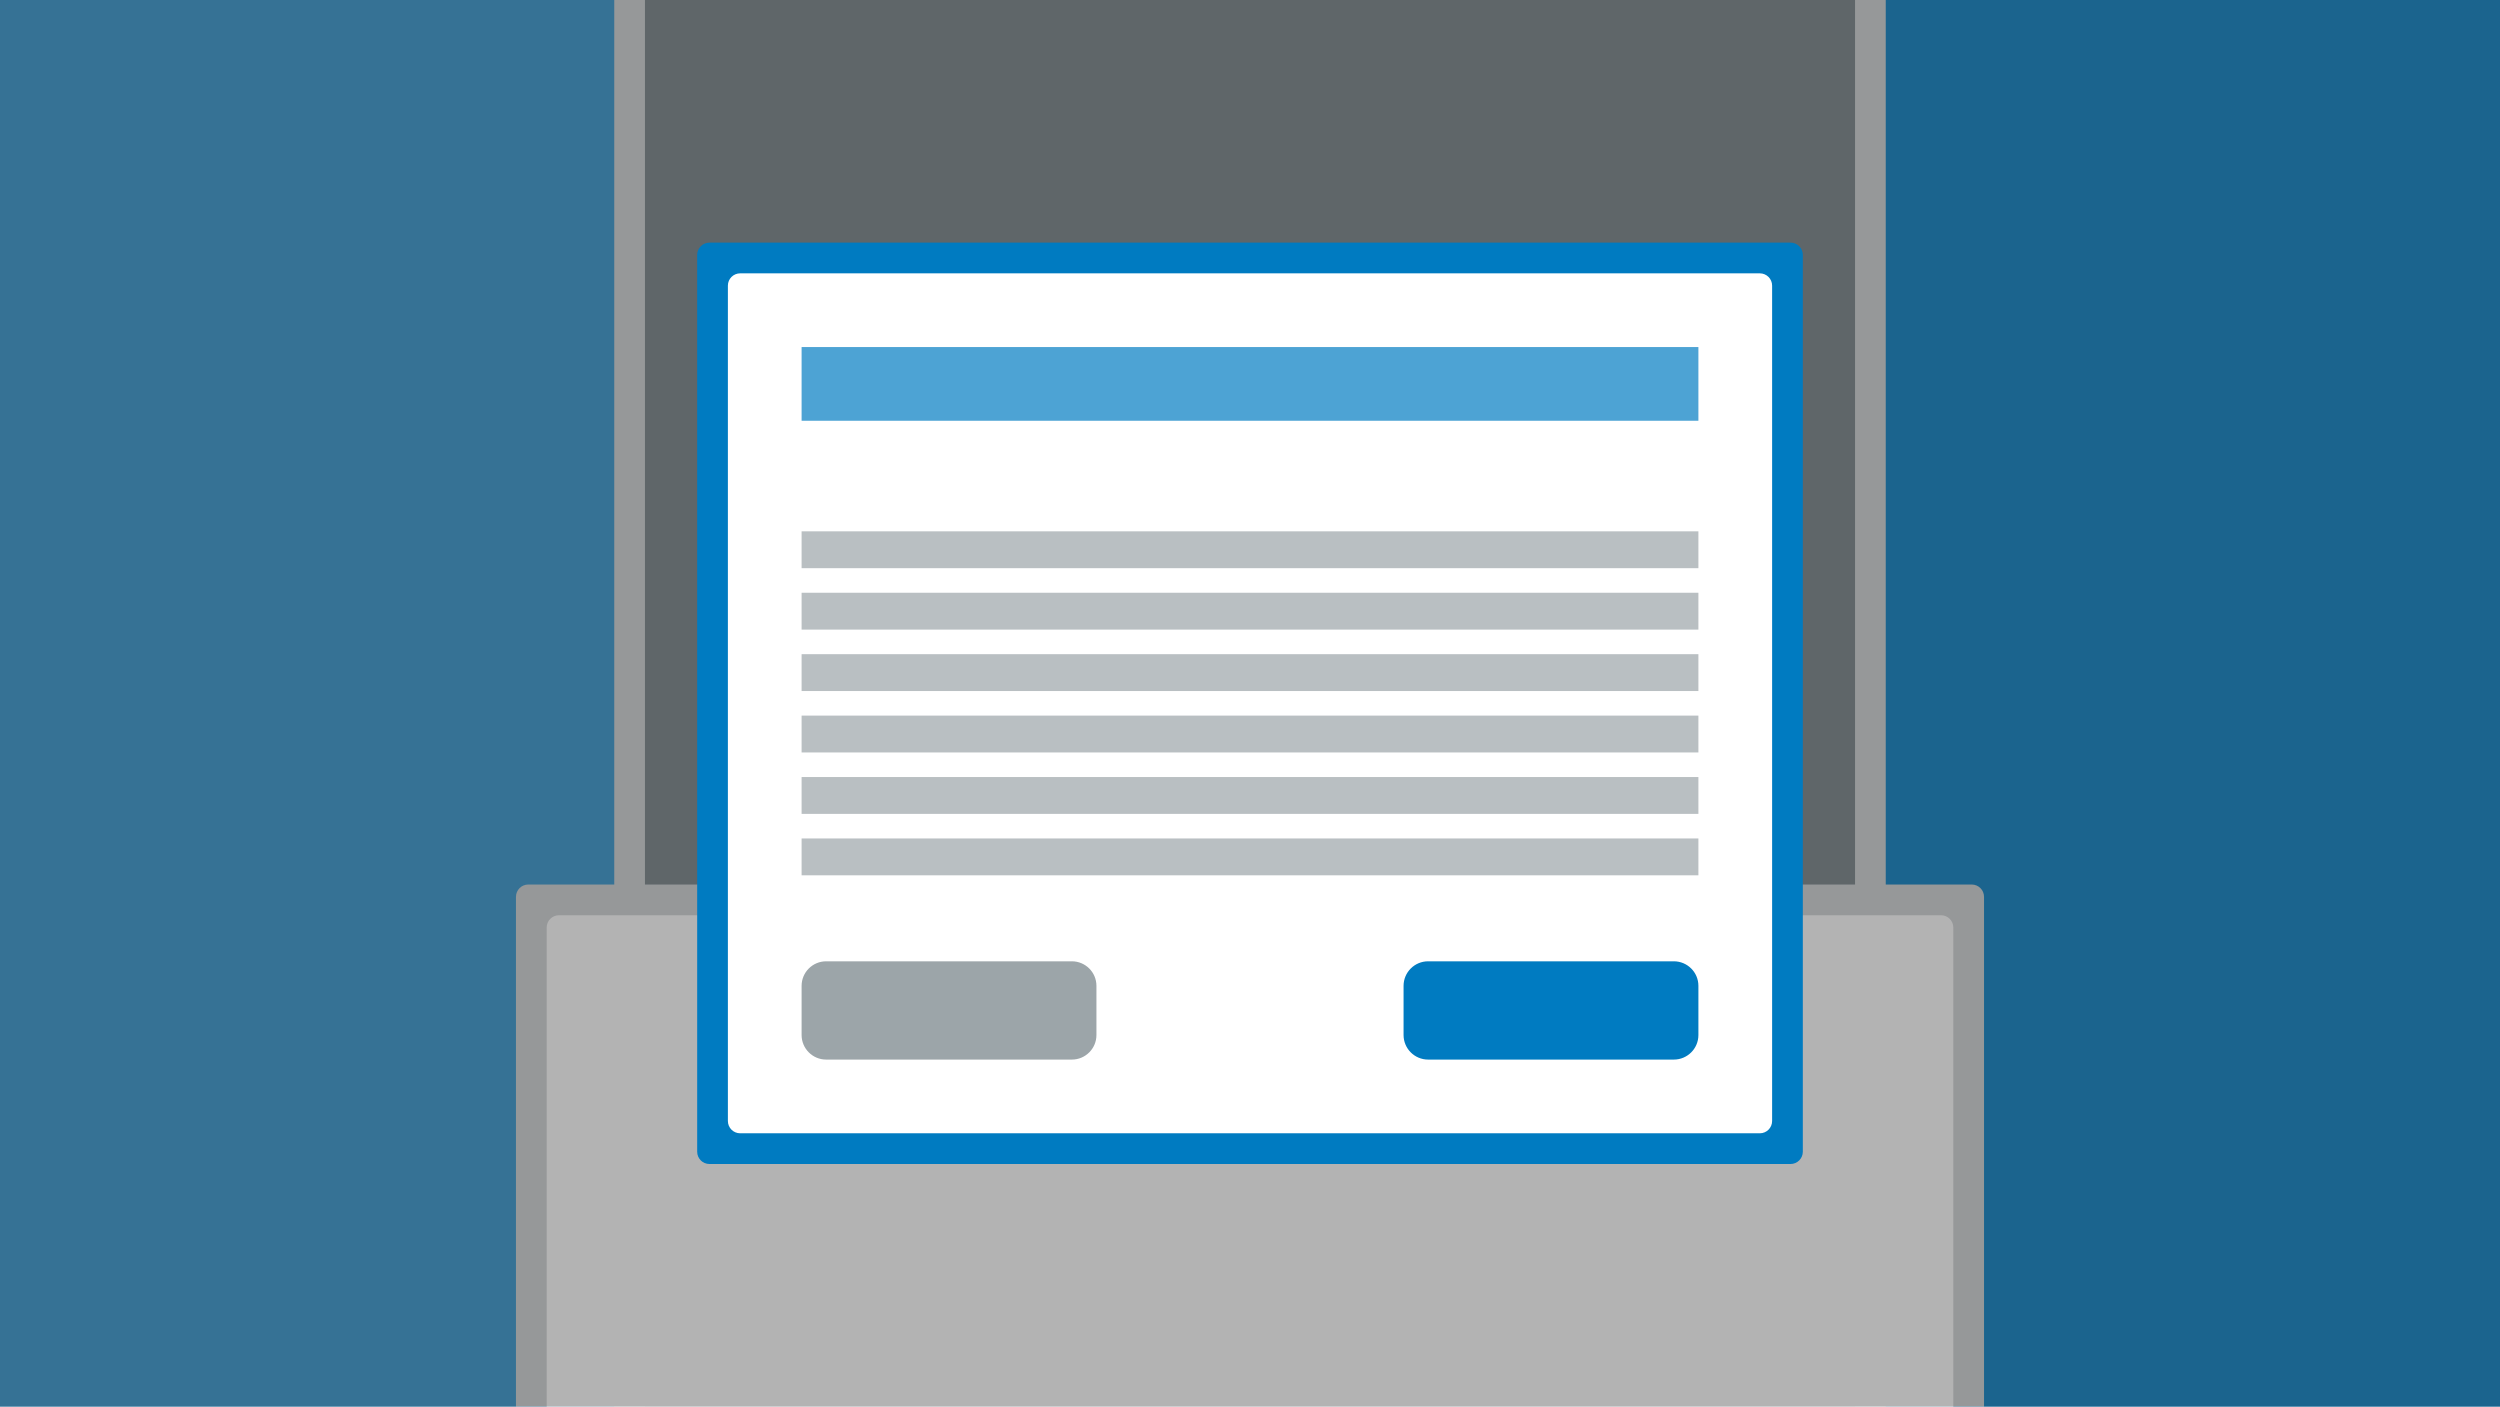
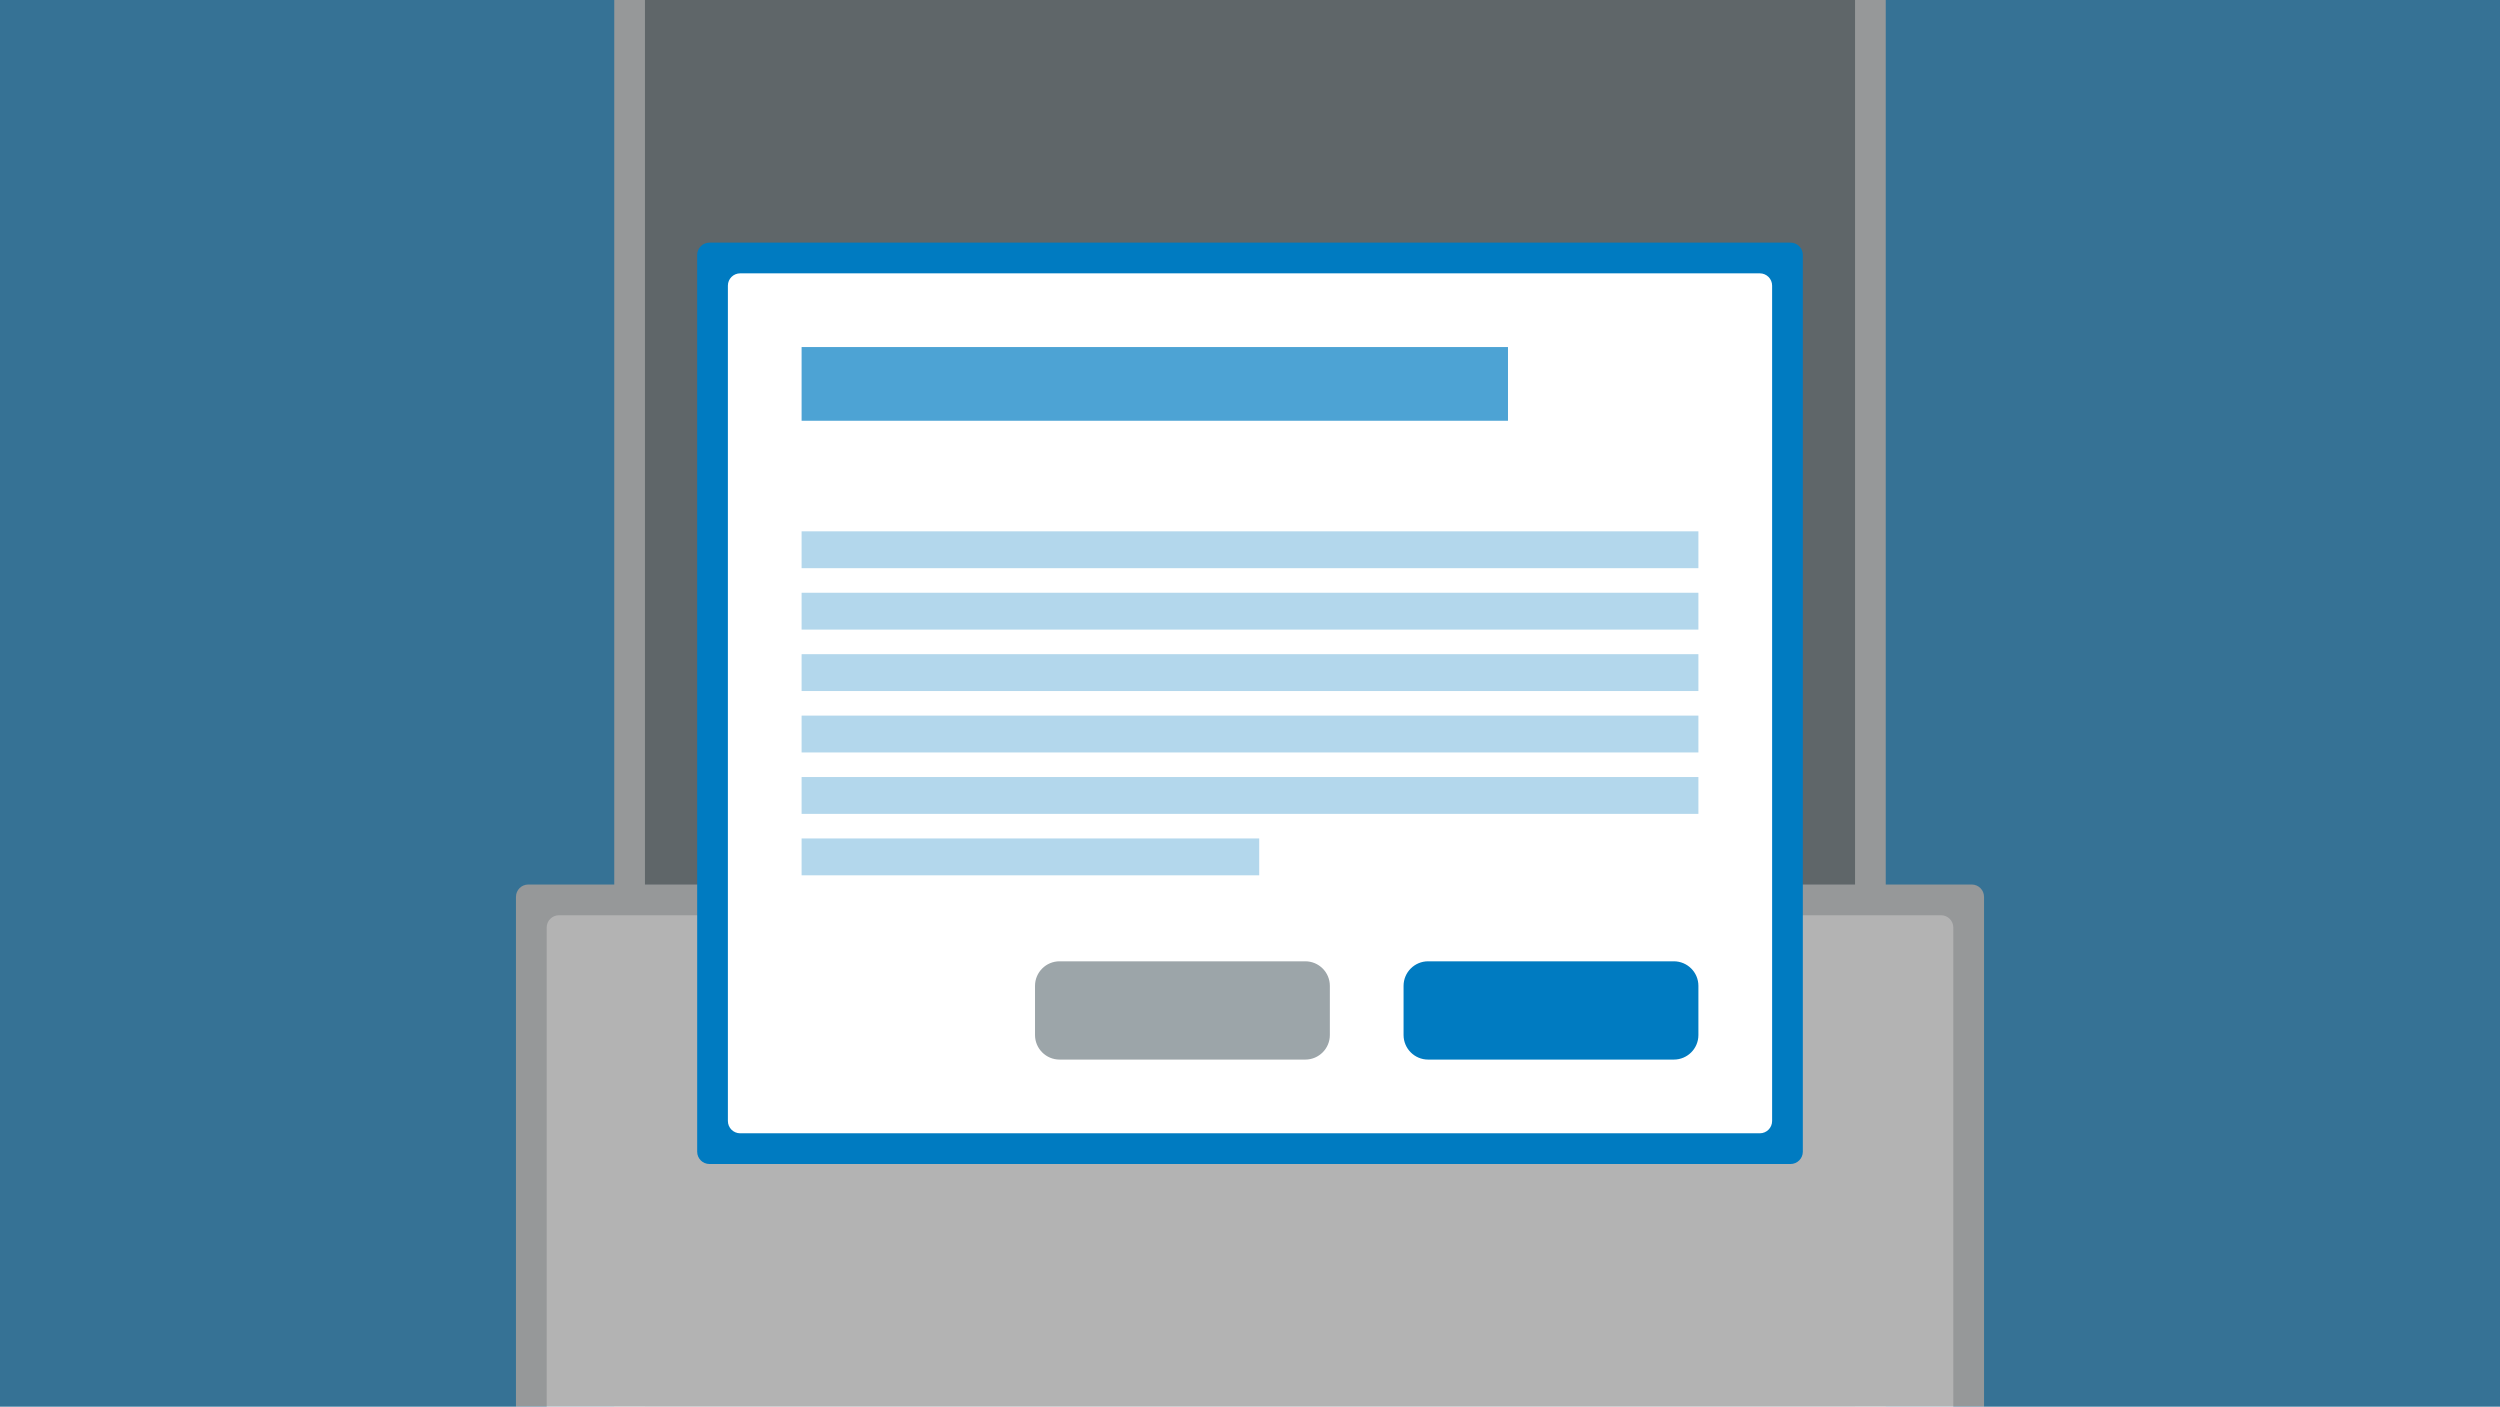
<svg xmlns="http://www.w3.org/2000/svg" width="814" height="458" viewBox="0 0 814 458" fill="none">
  <g clip-path="url(#clip0)">
    <rect width="814" height="458" fill="#879196" />
    <rect width="210" height="458" fill="#D5D8DA" />
    <rect width="200" height="458" fill="#4DA3D4" />
    <rect x="814" y="458" width="210" height="458" transform="rotate(-180 814 458)" fill="#D5D8DA" />
-     <rect x="814" y="458" width="200" height="458" transform="rotate(-180 814 458)" fill="#268FCA" />
+     <rect x="814" y="458" width="200" height="458" transform="rotate(-180 814 458)" fill="#4DA3D4" />
    <rect x="168" y="498" width="210" height="478" rx="4" transform="rotate(-90 168 498)" fill="#D5D8DA" />
    <rect x="178" y="498" width="200" height="458" rx="4" transform="rotate(-90 178 498)" fill="white" />
    <rect opacity="0.3" width="814" height="458" fill="black" />
    <rect x="227" y="79" width="360" height="300" rx="4" fill="#007BC1" />
    <rect x="237" y="89" width="340" height="280" rx="4" fill="white" />
-     <rect x="261" y="113" width="292" height="24" fill="#4DA3D4" />
+     <rect x="261" y="113" width="230" height="24" fill="#4DA3D4" />
    <rect x="457" y="313" width="96" height="32" rx="8" fill="#007BC1" />
-     <rect x="261" y="313" width="96" height="32" rx="8" fill="#9CA5A9" />
-     <rect x="261" y="173" width="292" height="12" fill="#B9BFC2" />
-     <rect x="261" y="193" width="292" height="12" fill="#B9BFC2" />
-     <rect x="261" y="213" width="292" height="12" fill="#B9BFC2" />
-     <rect x="261" y="233" width="292" height="12" fill="#B9BFC2" />
-     <rect x="261" y="253" width="292" height="12" fill="#B9BFC2" />
-     <rect x="261" y="273" width="292" height="12" fill="#B9BFC2" />
+     <rect x="337" y="313" width="96" height="32" rx="8" fill="#9CA5A9" />
+     <rect x="261" y="173" width="292" height="12" fill="#B3D7EC" />
+     <rect x="261" y="193" width="292" height="12" fill="#B3D7EC" />
+     <rect x="261" y="213" width="292" height="12" fill="#B3D7EC" />
+     <rect x="261" y="233" width="292" height="12" fill="#B3D7EC" />
+     <rect x="261" y="253" width="292" height="12" fill="#B3D7EC" />
+     <rect x="261" y="273" width="149" height="12" fill="#B3D7EC" />
  </g>
  <defs>
    <clipPath id="clip0">
      <rect width="814" height="458" fill="white" />
    </clipPath>
  </defs>
</svg>
